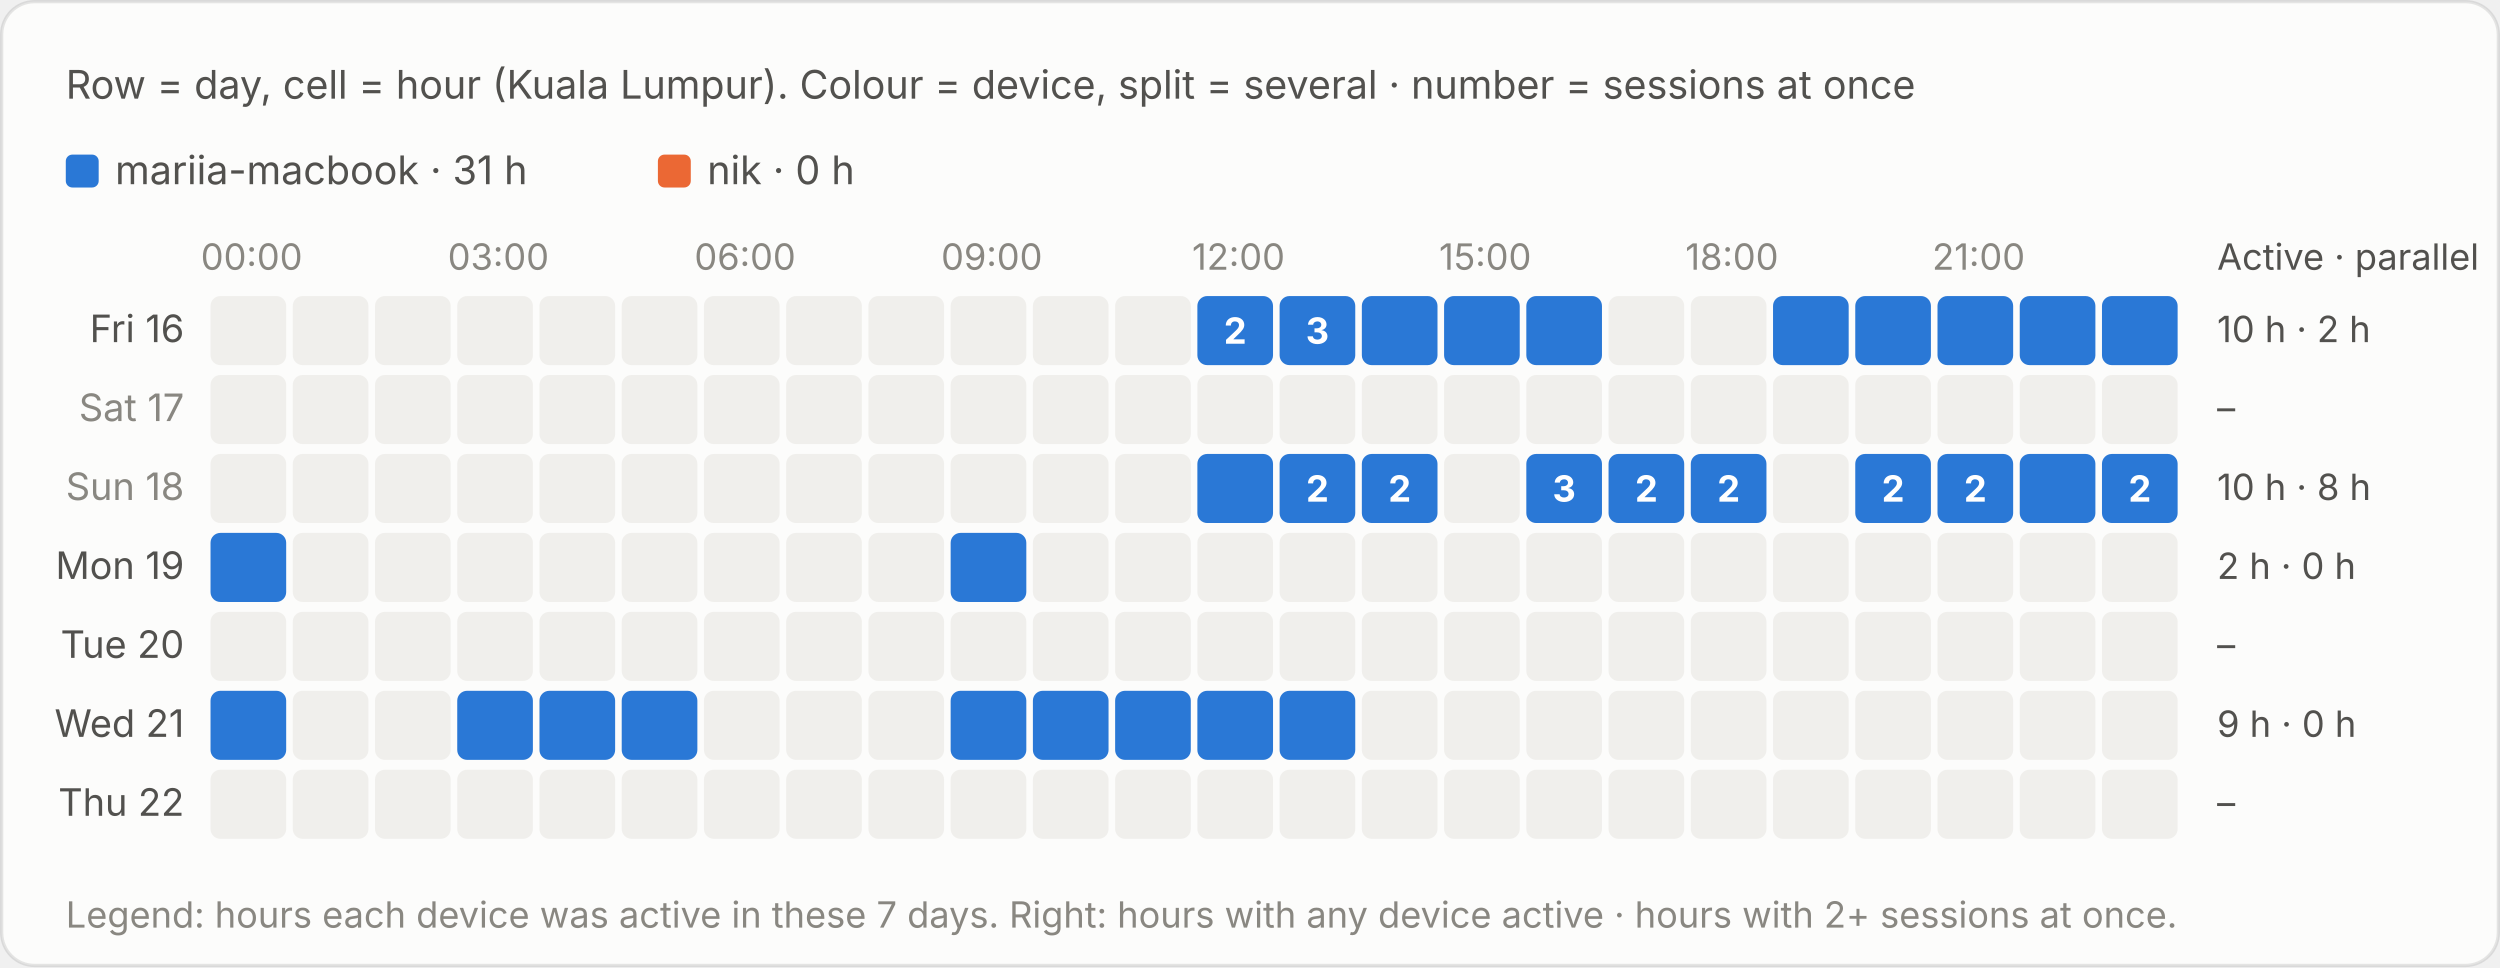
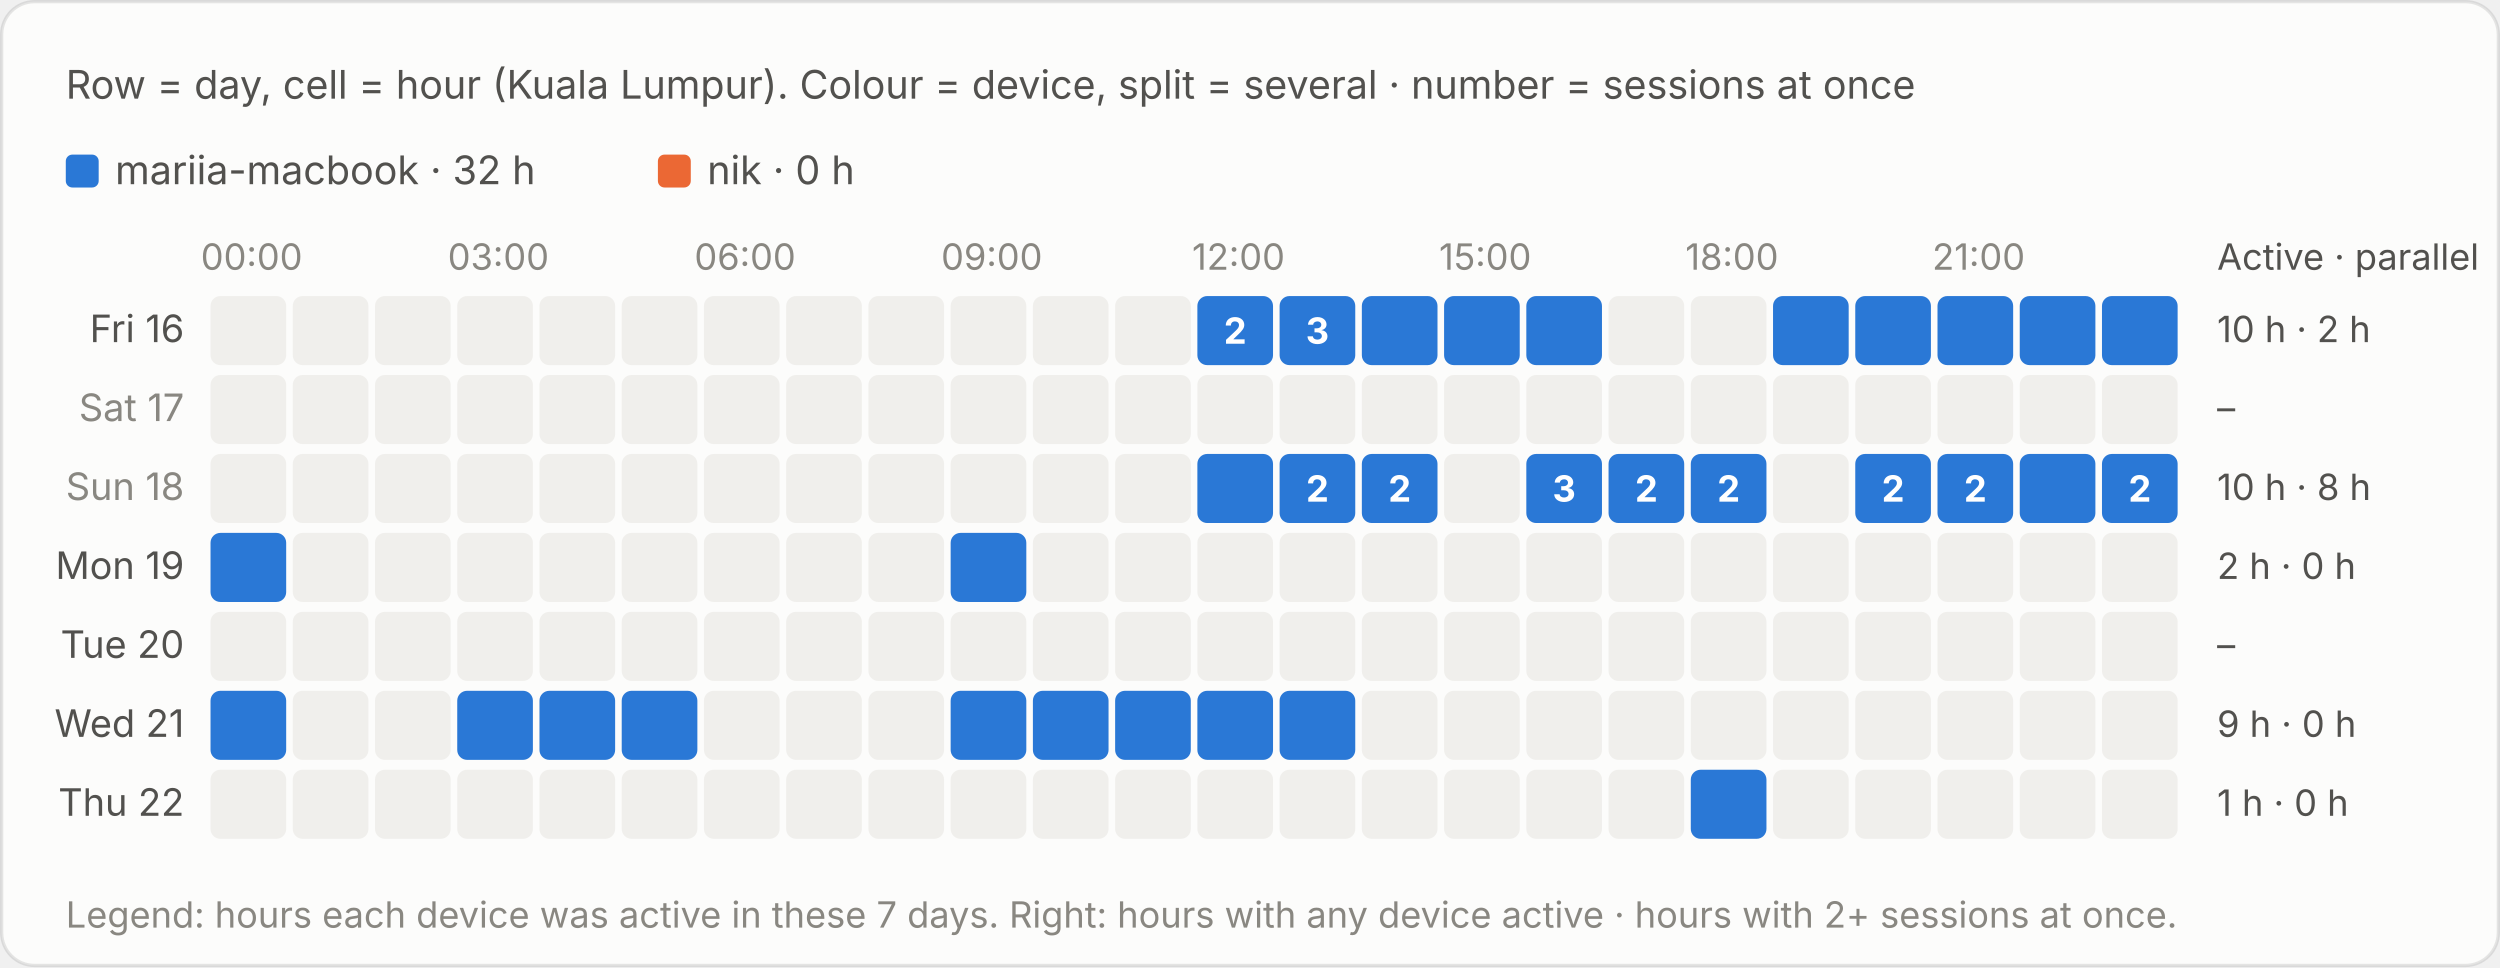
<svg xmlns="http://www.w3.org/2000/svg" viewBox="0 0 760 294" width="760" height="294" role="img" aria-label="Row = day, cell = hour (Kuala Lumpur). Colour = device, split = several · number = sessions at once">
  <style>text{font-family:system-ui,-apple-system,"Segoe UI",sans-serif;font-variant-numeric:tabular-nums}.bg{fill:#fcfcfb;stroke:rgba(11,11,11,.10)}.tp{fill:#0b0b0b}.ts{fill:#52514e}.tm{fill:#898781}.grid{stroke:#e1e0d9;stroke-width:1}.base{stroke:#c3c2b7;stroke-width:1}.so{fill:#b5b3ad}.lo{stroke:#b5b3ad}.qe{fill:#f0efec}.ring{stroke:#fcfcfb}.area{fill-opacity:.1}.s0{fill:#2a78d6}.l0{stroke:#2a78d6}.s1{fill:#eb6834}.l1{stroke:#eb6834}.s2{fill:#1baf7a}.l2{stroke:#1baf7a}.s3{fill:#eda100}.l3{stroke:#eda100}.s4{fill:#e87ba4}.l4{stroke:#e87ba4}.s5{fill:#008300}.l5{stroke:#008300}.s6{fill:#4a3aa7}.l6{stroke:#4a3aa7}.s7{fill:#e34948}.l7{stroke:#e34948}.q0{fill:#cde2fb}.q1{fill:#9ec5f4}.q2{fill:#6da7ec}.q3{fill:#3987e5}.q4{fill:#256abf}.q5{fill:#184f95}.q6{fill:#0d366b}.r0{fill:#f8d4d4}.r1{fill:#ec8f8f}.r2{fill:#c42f2f}.a0{fill:#fbe3e3}.a1{fill:#f5b8b8}.a2{fill:#ec8f8f}.a3{fill:#d65252}.a4{fill:#a82525}.tq0{fill:#0b0b0b}.tq1{fill:#0b0b0b}.tq2{fill:#0b0b0b}.tq3{fill:#ffffff}.tq4{fill:#ffffff}.tq5{fill:#ffffff}.tq6{fill:#ffffff}.tr0{fill:#0b0b0b}.tr1{fill:#0b0b0b}.tr2{fill:#ffffff}.ta0{fill:#0b0b0b}.ta1{fill:#0b0b0b}.ta2{fill:#0b0b0b}.ta3{fill:#ffffff}.ta4{fill:#ffffff}.tw{fill:#ffffff}@media (prefers-color-scheme:dark){.bg{fill:#1a1a19;stroke:rgba(255,255,255,.10)}.tp{fill:#fff}.ts{fill:#c3c2b7}.tm{fill:#898781}.grid{stroke:#2c2c2a}.base{stroke:#383835}.so{fill:#5c5b57}.lo{stroke:#5c5b57}.qe{fill:#262624}.ring{stroke:#1a1a19}.s0{fill:#3987e5}.l0{stroke:#3987e5}.s1{fill:#d95926}.l1{stroke:#d95926}.s2{fill:#199e70}.l2{stroke:#199e70}.s3{fill:#c98500}.l3{stroke:#c98500}.s4{fill:#d55181}.l4{stroke:#d55181}.s5{fill:#008300}.l5{stroke:#008300}.s6{fill:#9085e9}.l6{stroke:#9085e9}.s7{fill:#e66767}.l7{stroke:#e66767}.q0{fill:#16263a}.q1{fill:#123a66}.q2{fill:#184f95}.q3{fill:#256abf}.q4{fill:#3987e5}.q5{fill:#6da7ec}.q6{fill:#b7d3f6}.r0{fill:#4a2023}.r1{fill:#8c2c2f}.r2{fill:#e25555}.a0{fill:#3a1a1c}.a1{fill:#5e2427}.a2{fill:#8c2c2f}.a3{fill:#c43c3f}.a4{fill:#f07070}.tq0{fill:#ffffff}.tq1{fill:#ffffff}.tq2{fill:#ffffff}.tq3{fill:#ffffff}.tq4{fill:#ffffff}.tq5{fill:#0b0b0b}.tq6{fill:#0b0b0b}.tr0{fill:#ffffff}.tr1{fill:#ffffff}.tr2{fill:#ffffff}.ta0{fill:#ffffff}.ta1{fill:#ffffff}.ta2{fill:#ffffff}.ta3{fill:#ffffff}.ta4{fill:#0b0b0b}.tw{fill:#ffffff}}</style>
  <rect class="bg" x=".5" y=".5" width="759" height="293" rx="10" />
  <text class="ts" x="20" y="30" font-size="12">Row = day, cell = hour (Kuala Lumpur). Colour = device, split = several · number = sessions at once</text>
  <g transform="translate(0,-20)">
    <rect class="s0" x="20.0" y="67" width="10" height="10" rx="2" />
-     <text class="ts" x="35.0" y="76" font-size="12">mariia-macbook · 31 h</text>
+     <text class="ts" x="35.0" y="76" font-size="12">mariia-macbook · 32 h</text>
    <rect class="s1" x="200.0" y="67" width="10" height="10" rx="2" />
    <text class="ts" x="215.0" y="76" font-size="12">nik · 0 h</text>
    <text class="tm" x="76.5" y="102" font-size="11" text-anchor="middle">00:00</text>
    <text class="tm" x="151.5" y="102" font-size="11" text-anchor="middle">03:00</text>
    <text class="tm" x="226.5" y="102" font-size="11" text-anchor="middle">06:00</text>
    <text class="tm" x="301.5" y="102" font-size="11" text-anchor="middle">09:00</text>
    <text class="tm" x="376.5" y="102" font-size="11" text-anchor="middle">12:00</text>
    <text class="tm" x="451.5" y="102" font-size="11" text-anchor="middle">15:00</text>
    <text class="tm" x="526.5" y="102" font-size="11" text-anchor="middle">18:00</text>
    <text class="tm" x="601.5" y="102" font-size="11" text-anchor="middle">21:00</text>
    <text class="ts" x="674" y="102" font-size="11">Active · parallel</text>
    <text class="ts" x="56" y="124.0" font-size="11.5" text-anchor="end">Fri 16</text>
    <rect class="qe" x="64.0" y="110" width="23" height="21" rx="3" />
    <rect class="qe" x="89.0" y="110" width="23" height="21" rx="3" />
    <rect class="qe" x="114.0" y="110" width="23" height="21" rx="3" />
    <rect class="qe" x="139.0" y="110" width="23" height="21" rx="3" />
    <rect class="qe" x="164.0" y="110" width="23" height="21" rx="3" />
    <rect class="qe" x="189.0" y="110" width="23" height="21" rx="3" />
    <rect class="qe" x="214.0" y="110" width="23" height="21" rx="3" />
    <rect class="qe" x="239.0" y="110" width="23" height="21" rx="3" />
    <rect class="qe" x="264.0" y="110" width="23" height="21" rx="3" />
    <rect class="qe" x="289.0" y="110" width="23" height="21" rx="3" />
    <rect class="qe" x="314.0" y="110" width="23" height="21" rx="3" />
    <rect class="qe" x="339.0" y="110" width="23" height="21" rx="3" />
    <rect class="s0" x="364.0" y="110" width="23.0" height="21" rx="3" />
    <rect x="364.0" y="110" width="23" height="21" fill="transparent" />
    <text class="tw" x="375.5" y="124.5" font-size="11" font-weight="700" text-anchor="middle">2</text>
    <rect class="s0" x="389.0" y="110" width="23.0" height="21" rx="3" />
    <rect x="389.0" y="110" width="23" height="21" fill="transparent" />
    <text class="tw" x="400.5" y="124.5" font-size="11" font-weight="700" text-anchor="middle">3</text>
    <rect class="s0" x="414.0" y="110" width="23.0" height="21" rx="3" />
    <rect x="414.0" y="110" width="23" height="21" fill="transparent" />
    <rect class="s0" x="439.0" y="110" width="23.0" height="21" rx="3" />
    <rect x="439.0" y="110" width="23" height="21" fill="transparent" />
    <rect class="s0" x="464.0" y="110" width="23.0" height="21" rx="3" />
    <rect x="464.0" y="110" width="23" height="21" fill="transparent" />
    <rect class="qe" x="489.0" y="110" width="23" height="21" rx="3" />
    <rect class="qe" x="514.0" y="110" width="23" height="21" rx="3" />
    <rect class="s0" x="539.0" y="110" width="23.0" height="21" rx="3" />
    <rect x="539.0" y="110" width="23" height="21" fill="transparent" />
    <rect class="s0" x="564.0" y="110" width="23.0" height="21" rx="3" />
    <rect x="564.0" y="110" width="23" height="21" fill="transparent" />
    <rect class="s0" x="589.0" y="110" width="23.0" height="21" rx="3" />
    <rect x="589.0" y="110" width="23" height="21" fill="transparent" />
    <rect class="s0" x="614.0" y="110" width="23.0" height="21" rx="3" />
    <rect x="614.0" y="110" width="23" height="21" fill="transparent" />
    <rect class="s0" x="639.0" y="110" width="23.0" height="21" rx="3" />
    <rect x="639.0" y="110" width="23" height="21" fill="transparent" />
    <text class="ts" x="674" y="124.0" font-size="11">10 h · 2 h</text>
    <text class="tm" x="56" y="148.0" font-size="11.5" text-anchor="end">Sat 17</text>
    <rect class="qe" x="64.0" y="134" width="23" height="21" rx="3" />
    <rect class="qe" x="89.0" y="134" width="23" height="21" rx="3" />
    <rect class="qe" x="114.0" y="134" width="23" height="21" rx="3" />
    <rect class="qe" x="139.0" y="134" width="23" height="21" rx="3" />
    <rect class="qe" x="164.0" y="134" width="23" height="21" rx="3" />
    <rect class="qe" x="189.0" y="134" width="23" height="21" rx="3" />
    <rect class="qe" x="214.0" y="134" width="23" height="21" rx="3" />
    <rect class="qe" x="239.0" y="134" width="23" height="21" rx="3" />
    <rect class="qe" x="264.0" y="134" width="23" height="21" rx="3" />
    <rect class="qe" x="289.0" y="134" width="23" height="21" rx="3" />
    <rect class="qe" x="314.0" y="134" width="23" height="21" rx="3" />
    <rect class="qe" x="339.0" y="134" width="23" height="21" rx="3" />
    <rect class="qe" x="364.0" y="134" width="23" height="21" rx="3" />
    <rect class="qe" x="389.0" y="134" width="23" height="21" rx="3" />
    <rect class="qe" x="414.0" y="134" width="23" height="21" rx="3" />
    <rect class="qe" x="439.0" y="134" width="23" height="21" rx="3" />
    <rect class="qe" x="464.0" y="134" width="23" height="21" rx="3" />
    <rect class="qe" x="489.0" y="134" width="23" height="21" rx="3" />
    <rect class="qe" x="514.0" y="134" width="23" height="21" rx="3" />
    <rect class="qe" x="539.0" y="134" width="23" height="21" rx="3" />
    <rect class="qe" x="564.0" y="134" width="23" height="21" rx="3" />
    <rect class="qe" x="589.0" y="134" width="23" height="21" rx="3" />
    <rect class="qe" x="614.0" y="134" width="23" height="21" rx="3" />
    <rect class="qe" x="639.0" y="134" width="23" height="21" rx="3" />
    <text class="ts" x="674" y="148.0" font-size="11">–</text>
    <text class="tm" x="56" y="172.0" font-size="11.5" text-anchor="end">Sun 18</text>
    <rect class="qe" x="64.0" y="158" width="23" height="21" rx="3" />
    <rect class="qe" x="89.0" y="158" width="23" height="21" rx="3" />
    <rect class="qe" x="114.0" y="158" width="23" height="21" rx="3" />
    <rect class="qe" x="139.0" y="158" width="23" height="21" rx="3" />
    <rect class="qe" x="164.0" y="158" width="23" height="21" rx="3" />
    <rect class="qe" x="189.0" y="158" width="23" height="21" rx="3" />
    <rect class="qe" x="214.0" y="158" width="23" height="21" rx="3" />
    <rect class="qe" x="239.0" y="158" width="23" height="21" rx="3" />
    <rect class="qe" x="264.0" y="158" width="23" height="21" rx="3" />
    <rect class="qe" x="289.0" y="158" width="23" height="21" rx="3" />
    <rect class="qe" x="314.0" y="158" width="23" height="21" rx="3" />
    <rect class="qe" x="339.0" y="158" width="23" height="21" rx="3" />
    <rect class="s0" x="364.0" y="158" width="23.0" height="21" rx="3" />
    <rect x="364.0" y="158" width="23" height="21" fill="transparent" />
    <rect class="s0" x="389.0" y="158" width="23.0" height="21" rx="3" />
    <rect x="389.0" y="158" width="23" height="21" fill="transparent" />
    <text class="tw" x="400.5" y="172.5" font-size="11" font-weight="700" text-anchor="middle">2</text>
    <rect class="s0" x="414.0" y="158" width="23.0" height="21" rx="3" />
    <rect x="414.0" y="158" width="23" height="21" fill="transparent" />
    <text class="tw" x="425.5" y="172.5" font-size="11" font-weight="700" text-anchor="middle">2</text>
    <rect class="qe" x="439.0" y="158" width="23" height="21" rx="3" />
    <rect class="s0" x="464.0" y="158" width="23.0" height="21" rx="3" />
    <rect x="464.0" y="158" width="23" height="21" fill="transparent" />
    <text class="tw" x="475.5" y="172.5" font-size="11" font-weight="700" text-anchor="middle">3</text>
    <rect class="s0" x="489.0" y="158" width="23.0" height="21" rx="3" />
    <rect x="489.0" y="158" width="23" height="21" fill="transparent" />
    <text class="tw" x="500.5" y="172.5" font-size="11" font-weight="700" text-anchor="middle">2</text>
    <rect class="s0" x="514.0" y="158" width="23.0" height="21" rx="3" />
    <rect x="514.0" y="158" width="23" height="21" fill="transparent" />
    <text class="tw" x="525.5" y="172.5" font-size="11" font-weight="700" text-anchor="middle">2</text>
    <rect class="qe" x="539.0" y="158" width="23" height="21" rx="3" />
    <rect class="s0" x="564.0" y="158" width="23.0" height="21" rx="3" />
    <rect x="564.0" y="158" width="23" height="21" fill="transparent" />
    <text class="tw" x="575.5" y="172.5" font-size="11" font-weight="700" text-anchor="middle">2</text>
    <rect class="s0" x="589.0" y="158" width="23.0" height="21" rx="3" />
    <rect x="589.0" y="158" width="23" height="21" fill="transparent" />
    <text class="tw" x="600.5" y="172.5" font-size="11" font-weight="700" text-anchor="middle">2</text>
    <rect class="s0" x="614.0" y="158" width="23.0" height="21" rx="3" />
    <rect x="614.0" y="158" width="23" height="21" fill="transparent" />
    <rect class="s0" x="639.0" y="158" width="23.0" height="21" rx="3" />
    <rect x="639.0" y="158" width="23" height="21" fill="transparent" />
    <text class="tw" x="650.5" y="172.5" font-size="11" font-weight="700" text-anchor="middle">2</text>
    <text class="ts" x="674" y="172.0" font-size="11">10 h · 8 h</text>
    <text class="ts" x="56" y="196.0" font-size="11.5" text-anchor="end">Mon 19</text>
    <rect class="s0" x="64.0" y="182" width="23.0" height="21" rx="3" />
    <rect x="64.0" y="182" width="23" height="21" fill="transparent" />
    <rect class="qe" x="89.0" y="182" width="23" height="21" rx="3" />
    <rect class="qe" x="114.0" y="182" width="23" height="21" rx="3" />
    <rect class="qe" x="139.0" y="182" width="23" height="21" rx="3" />
    <rect class="qe" x="164.0" y="182" width="23" height="21" rx="3" />
    <rect class="qe" x="189.0" y="182" width="23" height="21" rx="3" />
    <rect class="qe" x="214.0" y="182" width="23" height="21" rx="3" />
    <rect class="qe" x="239.0" y="182" width="23" height="21" rx="3" />
    <rect class="qe" x="264.0" y="182" width="23" height="21" rx="3" />
    <rect class="s0" x="289.0" y="182" width="23.0" height="21" rx="3" />
    <rect x="289.0" y="182" width="23" height="21" fill="transparent" />
    <rect class="qe" x="314.0" y="182" width="23" height="21" rx="3" />
    <rect class="qe" x="339.0" y="182" width="23" height="21" rx="3" />
    <rect class="qe" x="364.0" y="182" width="23" height="21" rx="3" />
    <rect class="qe" x="389.0" y="182" width="23" height="21" rx="3" />
    <rect class="qe" x="414.0" y="182" width="23" height="21" rx="3" />
    <rect class="qe" x="439.0" y="182" width="23" height="21" rx="3" />
    <rect class="qe" x="464.0" y="182" width="23" height="21" rx="3" />
    <rect class="qe" x="489.0" y="182" width="23" height="21" rx="3" />
    <rect class="qe" x="514.0" y="182" width="23" height="21" rx="3" />
    <rect class="qe" x="539.0" y="182" width="23" height="21" rx="3" />
    <rect class="qe" x="564.0" y="182" width="23" height="21" rx="3" />
    <rect class="qe" x="589.0" y="182" width="23" height="21" rx="3" />
    <rect class="qe" x="614.0" y="182" width="23" height="21" rx="3" />
    <rect class="qe" x="639.0" y="182" width="23" height="21" rx="3" />
    <text class="ts" x="674" y="196.0" font-size="11">2 h · 0 h</text>
    <text class="ts" x="56" y="220.0" font-size="11.5" text-anchor="end">Tue 20</text>
    <rect class="qe" x="64.0" y="206" width="23" height="21" rx="3" />
    <rect class="qe" x="89.0" y="206" width="23" height="21" rx="3" />
    <rect class="qe" x="114.0" y="206" width="23" height="21" rx="3" />
    <rect class="qe" x="139.0" y="206" width="23" height="21" rx="3" />
    <rect class="qe" x="164.0" y="206" width="23" height="21" rx="3" />
    <rect class="qe" x="189.0" y="206" width="23" height="21" rx="3" />
    <rect class="qe" x="214.0" y="206" width="23" height="21" rx="3" />
    <rect class="qe" x="239.0" y="206" width="23" height="21" rx="3" />
    <rect class="qe" x="264.0" y="206" width="23" height="21" rx="3" />
    <rect class="qe" x="289.0" y="206" width="23" height="21" rx="3" />
    <rect class="qe" x="314.0" y="206" width="23" height="21" rx="3" />
    <rect class="qe" x="339.0" y="206" width="23" height="21" rx="3" />
    <rect class="qe" x="364.0" y="206" width="23" height="21" rx="3" />
    <rect class="qe" x="389.0" y="206" width="23" height="21" rx="3" />
    <rect class="qe" x="414.0" y="206" width="23" height="21" rx="3" />
    <rect class="qe" x="439.0" y="206" width="23" height="21" rx="3" />
    <rect class="qe" x="464.0" y="206" width="23" height="21" rx="3" />
    <rect class="qe" x="489.0" y="206" width="23" height="21" rx="3" />
    <rect class="qe" x="514.0" y="206" width="23" height="21" rx="3" />
    <rect class="qe" x="539.0" y="206" width="23" height="21" rx="3" />
    <rect class="qe" x="564.0" y="206" width="23" height="21" rx="3" />
    <rect class="qe" x="589.0" y="206" width="23" height="21" rx="3" />
    <rect class="qe" x="614.0" y="206" width="23" height="21" rx="3" />
    <rect class="qe" x="639.0" y="206" width="23" height="21" rx="3" />
    <text class="ts" x="674" y="220.0" font-size="11">–</text>
    <text class="ts" x="56" y="244.0" font-size="11.5" text-anchor="end">Wed 21</text>
    <rect class="s0" x="64.0" y="230" width="23.0" height="21" rx="3" />
    <rect x="64.0" y="230" width="23" height="21" fill="transparent" />
    <rect class="qe" x="89.0" y="230" width="23" height="21" rx="3" />
    <rect class="qe" x="114.0" y="230" width="23" height="21" rx="3" />
    <rect class="s0" x="139.0" y="230" width="23.0" height="21" rx="3" />
    <rect x="139.0" y="230" width="23" height="21" fill="transparent" />
    <rect class="s0" x="164.0" y="230" width="23.0" height="21" rx="3" />
    <rect x="164.0" y="230" width="23" height="21" fill="transparent" />
    <rect class="s0" x="189.0" y="230" width="23.0" height="21" rx="3" />
    <rect x="189.0" y="230" width="23" height="21" fill="transparent" />
    <rect class="qe" x="214.0" y="230" width="23" height="21" rx="3" />
    <rect class="qe" x="239.0" y="230" width="23" height="21" rx="3" />
    <rect class="qe" x="264.0" y="230" width="23" height="21" rx="3" />
    <rect class="s0" x="289.0" y="230" width="23.0" height="21" rx="3" />
    <rect x="289.0" y="230" width="23" height="21" fill="transparent" />
    <rect class="s0" x="314.0" y="230" width="23.0" height="21" rx="3" />
    <rect x="314.0" y="230" width="23" height="21" fill="transparent" />
    <rect class="s0" x="339.0" y="230" width="23.0" height="21" rx="3" />
    <rect x="339.0" y="230" width="23" height="21" fill="transparent" />
    <rect class="s0" x="364.0" y="230" width="23.0" height="21" rx="3" />
    <rect x="364.0" y="230" width="23" height="21" fill="transparent" />
    <rect class="s0" x="389.0" y="230" width="23.0" height="21" rx="3" />
    <rect x="389.0" y="230" width="23" height="21" fill="transparent" />
    <rect class="qe" x="414.0" y="230" width="23" height="21" rx="3" />
    <rect class="qe" x="439.0" y="230" width="23" height="21" rx="3" />
    <rect class="qe" x="464.0" y="230" width="23" height="21" rx="3" />
    <rect class="qe" x="489.0" y="230" width="23" height="21" rx="3" />
    <rect class="qe" x="514.0" y="230" width="23" height="21" rx="3" />
    <rect class="qe" x="539.0" y="230" width="23" height="21" rx="3" />
    <rect class="qe" x="564.0" y="230" width="23" height="21" rx="3" />
    <rect class="qe" x="589.0" y="230" width="23" height="21" rx="3" />
    <rect class="qe" x="614.0" y="230" width="23" height="21" rx="3" />
    <rect class="qe" x="639.0" y="230" width="23" height="21" rx="3" />
    <text class="ts" x="674" y="244.0" font-size="11">9 h · 0 h</text>
    <text class="ts" x="56" y="268.0" font-size="11.5" text-anchor="end">Thu 22</text>
    <rect class="qe" x="64.0" y="254" width="23" height="21" rx="3" />
    <rect class="qe" x="89.0" y="254" width="23" height="21" rx="3" />
    <rect class="qe" x="114.0" y="254" width="23" height="21" rx="3" />
    <rect class="qe" x="139.0" y="254" width="23" height="21" rx="3" />
    <rect class="qe" x="164.0" y="254" width="23" height="21" rx="3" />
    <rect class="qe" x="189.0" y="254" width="23" height="21" rx="3" />
    <rect class="qe" x="214.0" y="254" width="23" height="21" rx="3" />
    <rect class="qe" x="239.0" y="254" width="23" height="21" rx="3" />
    <rect class="qe" x="264.0" y="254" width="23" height="21" rx="3" />
    <rect class="qe" x="289.0" y="254" width="23" height="21" rx="3" />
    <rect class="qe" x="314.0" y="254" width="23" height="21" rx="3" />
    <rect class="qe" x="339.0" y="254" width="23" height="21" rx="3" />
    <rect class="qe" x="364.0" y="254" width="23" height="21" rx="3" />
    <rect class="qe" x="389.0" y="254" width="23" height="21" rx="3" />
    <rect class="qe" x="414.0" y="254" width="23" height="21" rx="3" />
    <rect class="qe" x="439.0" y="254" width="23" height="21" rx="3" />
    <rect class="qe" x="464.0" y="254" width="23" height="21" rx="3" />
    <rect class="qe" x="489.0" y="254" width="23" height="21" rx="3" />
-     <rect class="qe" x="514.0" y="254" width="23" height="21" rx="3" />
+     <rect class="s0" x="514.0" y="254" width="23.0" height="21" rx="3" />
+     <rect x="514.0" y="254" width="23" height="21" fill="transparent" />
    <rect class="qe" x="539.0" y="254" width="23" height="21" rx="3" />
    <rect class="qe" x="564.0" y="254" width="23" height="21" rx="3" />
    <rect class="qe" x="589.0" y="254" width="23" height="21" rx="3" />
    <rect class="qe" x="614.0" y="254" width="23" height="21" rx="3" />
    <rect class="qe" x="639.0" y="254" width="23" height="21" rx="3" />
-     <text class="ts" x="674" y="268.0" font-size="11">–</text>
+     <text class="ts" x="674" y="268.0" font-size="11">1 h · 0 h</text>
    <text class="tm" x="20" y="302" font-size="11">Legend: hours each device was active in these 7 days. Right: hours with any device active · hours with 2+ sessions at once.</text>
  </g>
</svg>
